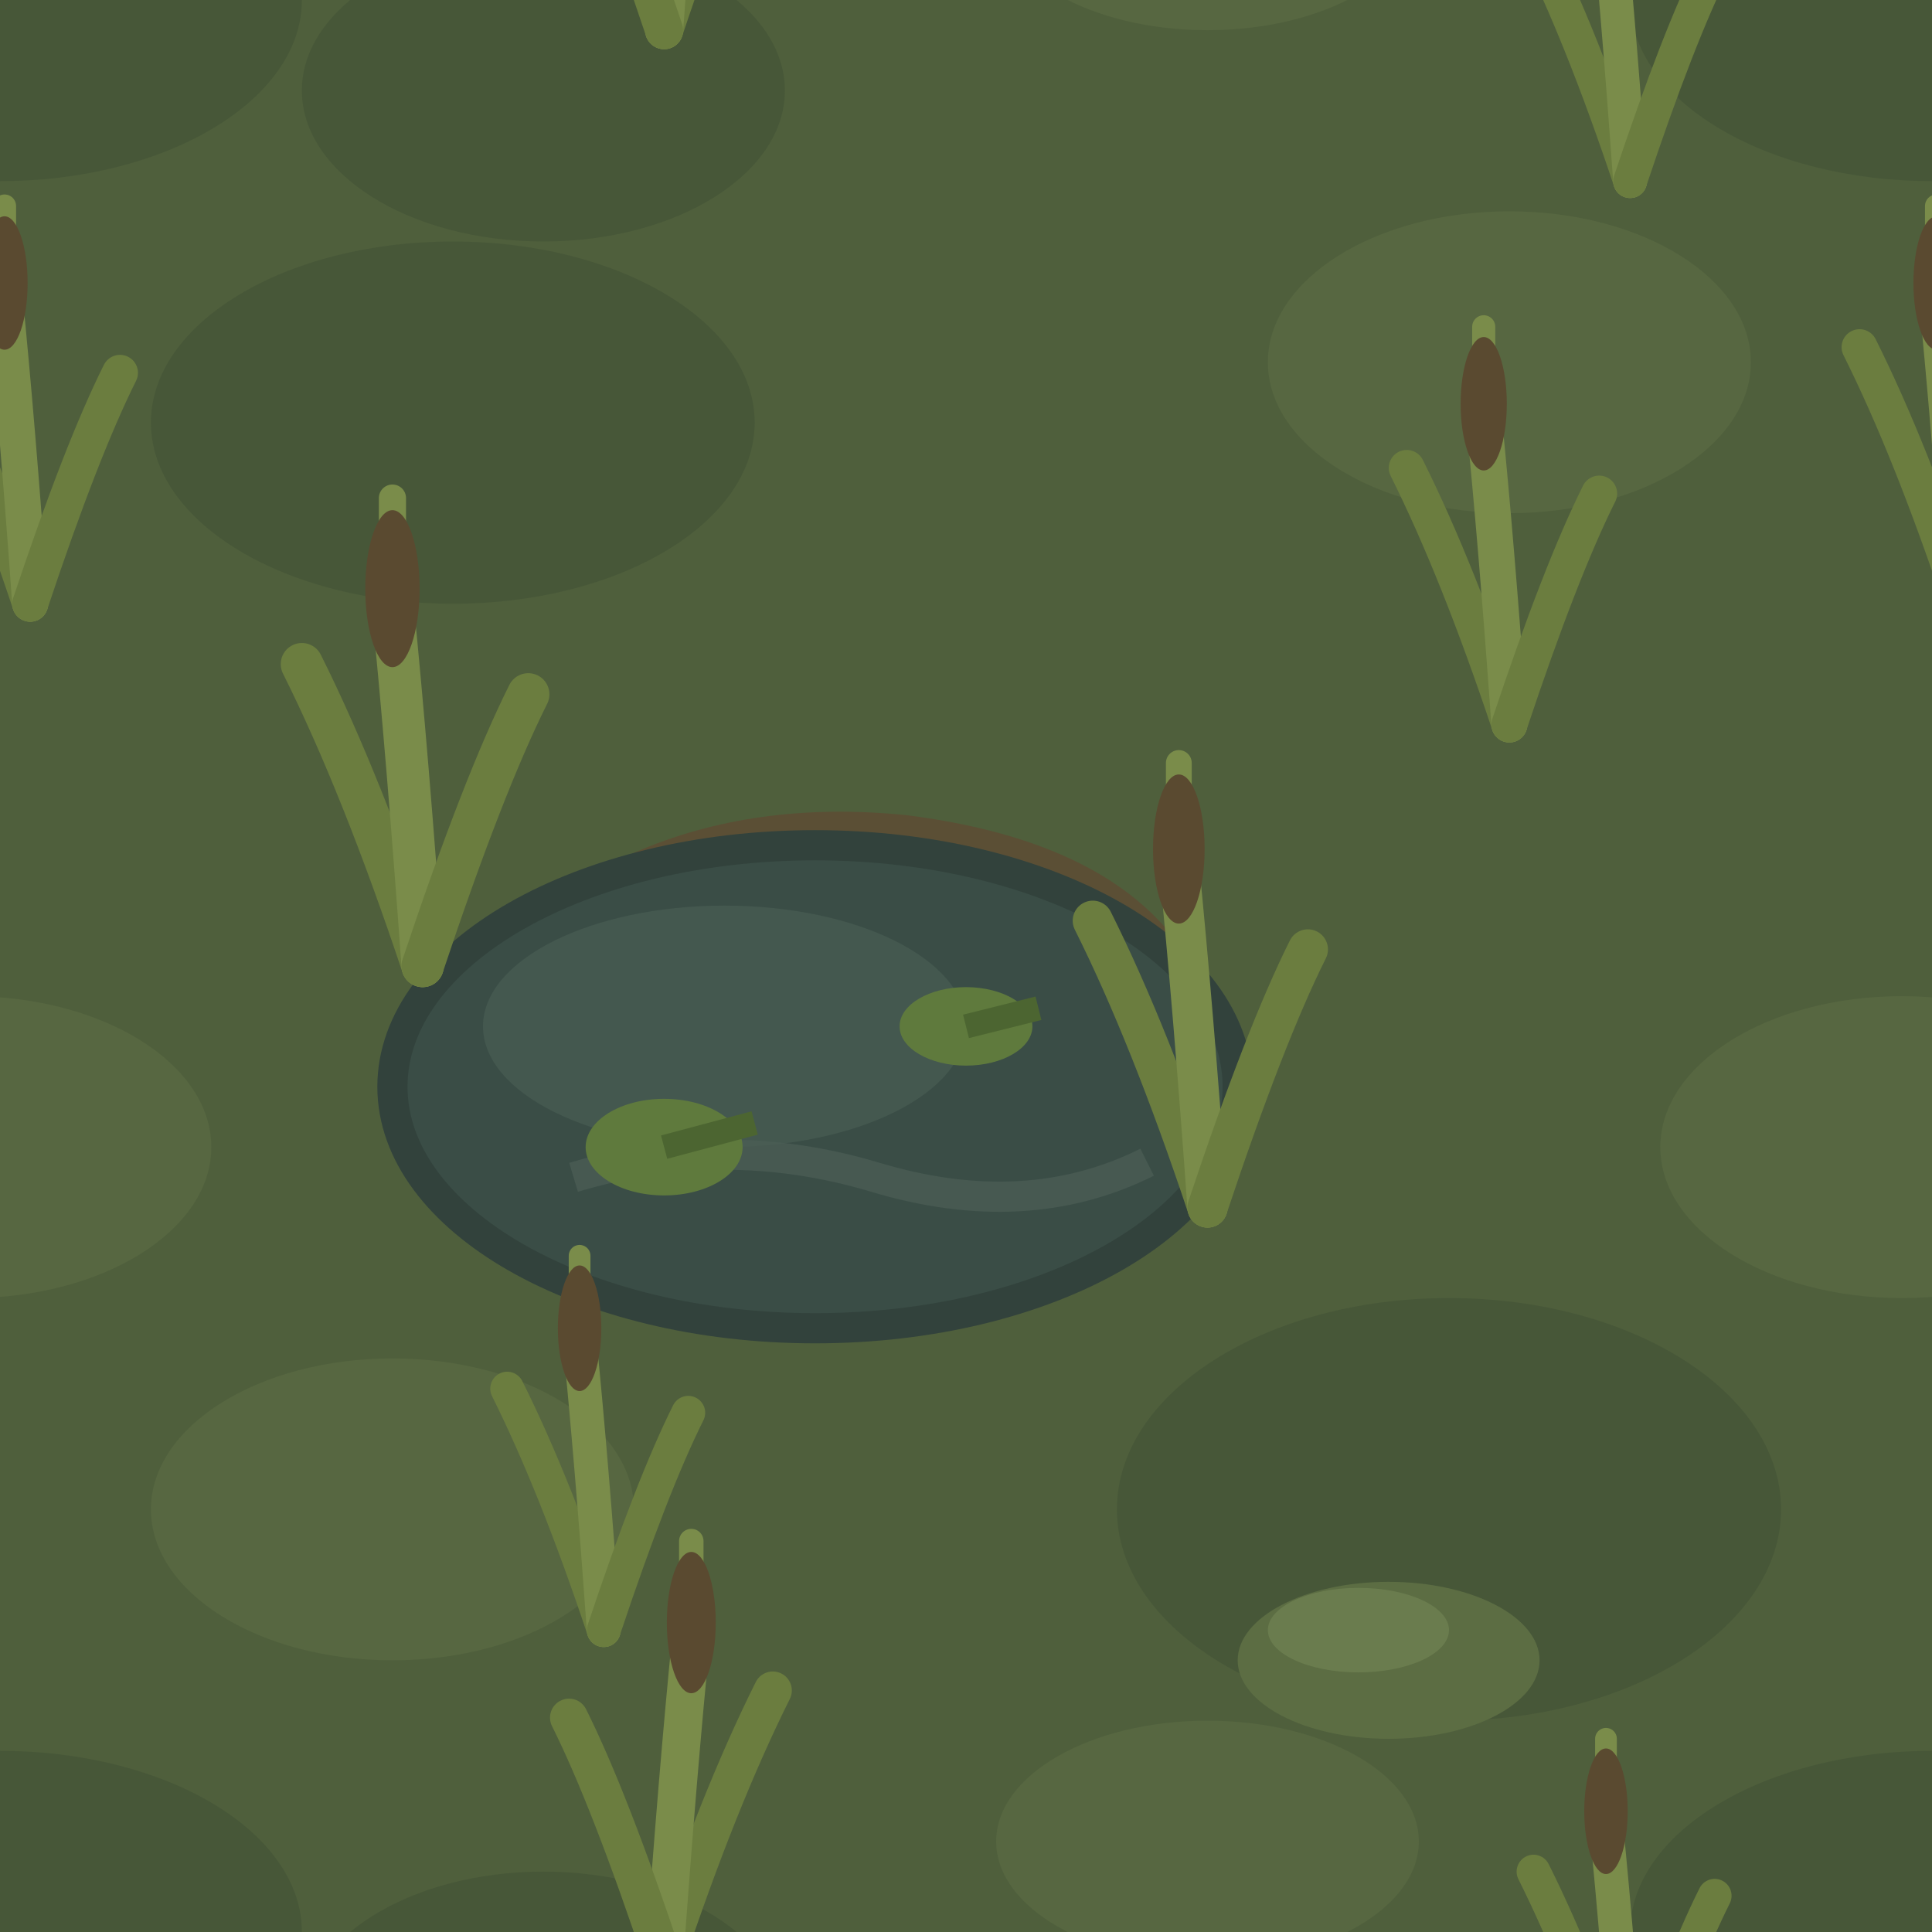
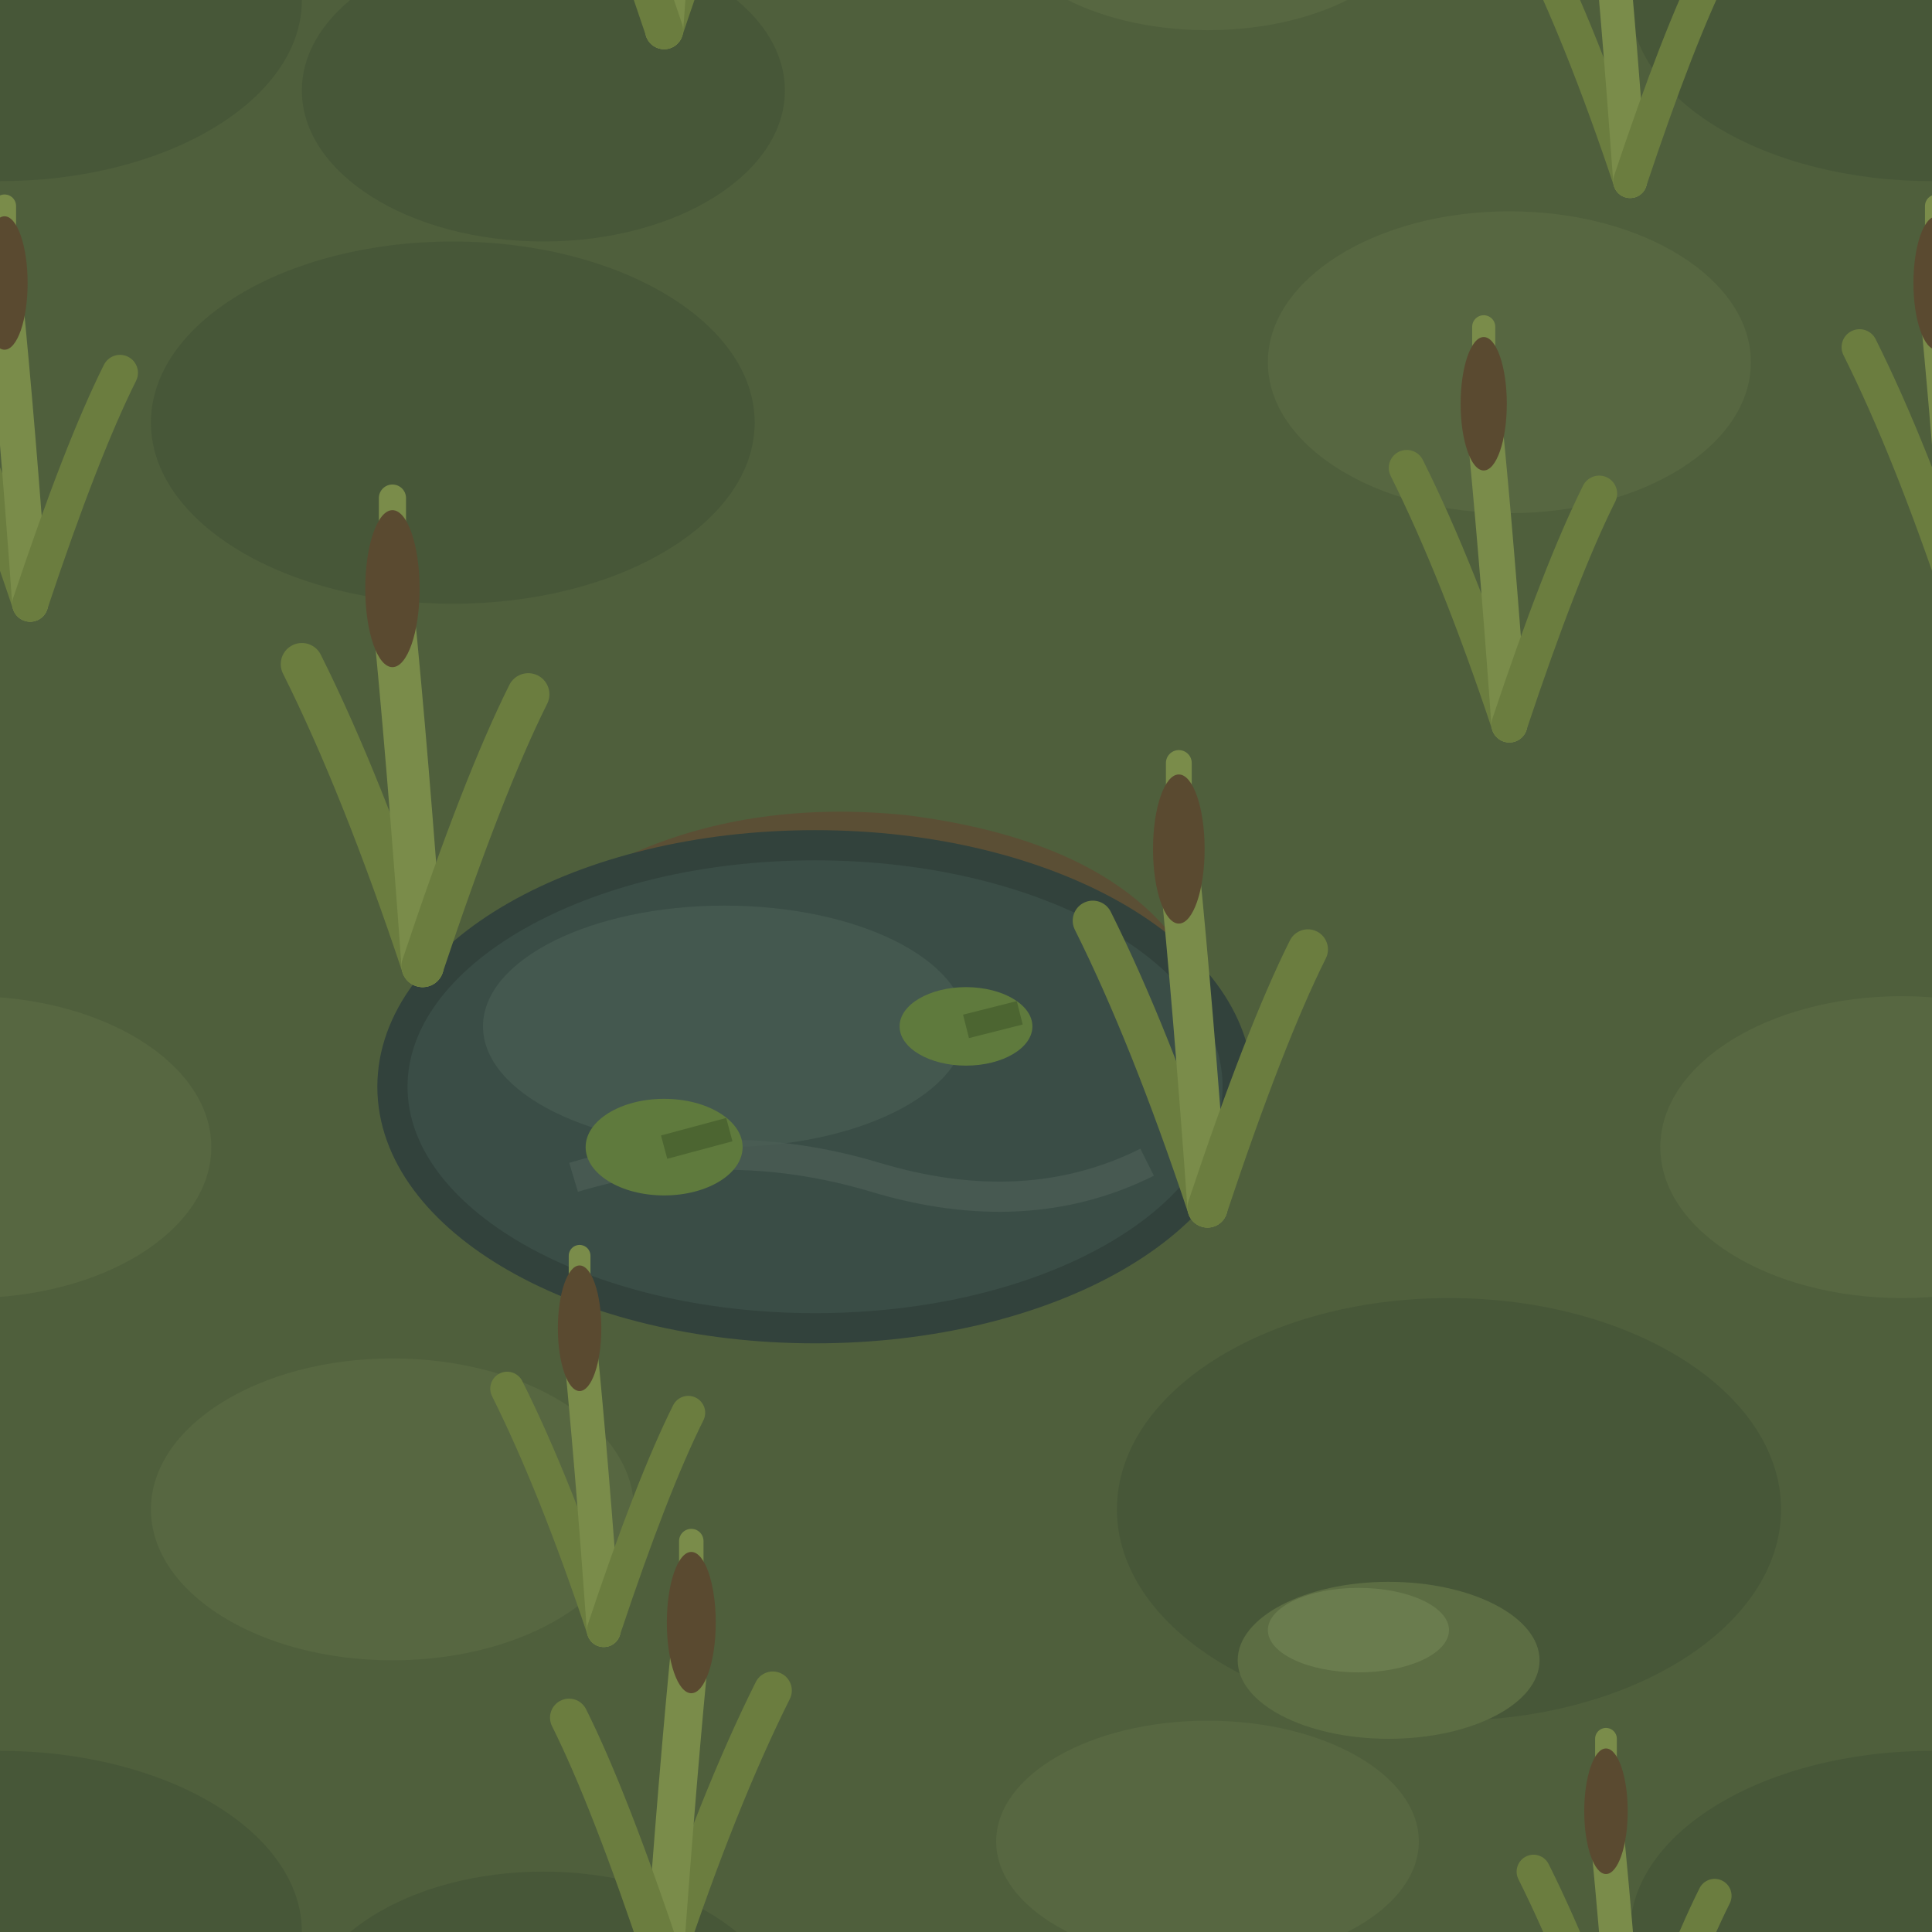
<svg xmlns="http://www.w3.org/2000/svg" viewBox="0 0 64 64">
  <defs>
    <g id="rd" fill="none" stroke-linecap="round">
      <path d="M0 0 Q-2 -6 -4 -10" stroke="#6b7d3f" stroke-width="1.4" />
      <path d="M0 0 Q-0.5 -7 -1 -12" stroke="#7a8c4a" stroke-width="1.4" />
      <path d="M0 0 Q2 -6 3.5 -9" stroke="#6b7d3f" stroke-width="1.4" />
      <path d="M-1 -12 L-1 -15.5" stroke="#7a8c4a" stroke-width="0.9" />
      <ellipse cx="-1" cy="-12.5" rx="0.9" ry="2.6" fill="#5a4a30" />
    </g>
  </defs>
  <rect width="64" height="64" fill="#4f5f3c" />
  <g fill="#475738">
    <ellipse cx="15" cy="14" rx="10" ry="6" />
    <ellipse cx="48" cy="50" rx="11" ry="7" />
  </g>
  <g fill="#576741">
    <ellipse cx="50" cy="12" rx="8" ry="5" />
    <ellipse cx="13" cy="50" rx="8" ry="5" />
  </g>
  <g>
    <ellipse cx="0" cy="0" rx="10" ry="6" fill="#475738" />
    <ellipse cx="64" cy="0" rx="10" ry="6" fill="#475738" />
    <ellipse cx="0" cy="64" rx="10" ry="6" fill="#475738" />
    <ellipse cx="64" cy="64" rx="10" ry="6" fill="#475738" />
    <ellipse cx="-1" cy="38" rx="8" ry="5" fill="#576741" />
    <ellipse cx="63" cy="38" rx="8" ry="5" fill="#576741" />
    <ellipse cx="18" cy="3" rx="8" ry="5" fill="#475738" />
    <ellipse cx="18" cy="67" rx="8" ry="5" fill="#475738" />
    <ellipse cx="40" cy="-3" rx="7" ry="4" fill="#576741" />
    <ellipse cx="40" cy="61" rx="7" ry="4" fill="#576741" />
    <use href="#rd" transform="translate(1 20) scale(0.85)" />
    <use href="#rd" transform="translate(65 20) scale(0.85)" />
    <use href="#rd" transform="translate(54 6) scale(0.8)" />
    <use href="#rd" transform="translate(54 70) scale(0.8)" />
    <use href="#rd" transform="translate(22 1) scale(-0.9 0.9)" />
    <use href="#rd" transform="translate(22 65) scale(-0.9 0.9)" />
  </g>
  <path d="M14 34 Q20 26 30 27 Q38 28 40 33 Q30 30 20 33 Q15 34 14 34 Z" fill="#5b4f35" />
  <ellipse cx="27" cy="36" rx="14" ry="8" fill="#3a4d46" />
  <ellipse cx="27" cy="36" rx="14" ry="8" fill="none" stroke="#32423c" stroke-width="1" />
  <ellipse cx="24" cy="34" rx="8" ry="4" fill="#44584f" />
  <path d="M19 39 Q24 37.5 29 39 T38 38.5" stroke="#4a5c54" stroke-width="1" fill="none" opacity="0.8" />
  <ellipse cx="22" cy="38" rx="2.6" ry="1.6" fill="#5f7a3d" />
-   <path d="M22 38 L25 37.2" stroke="#4c6531" stroke-width="0.8" />
+   <path d="M22 38 L24.16 37.42" stroke="#4c6531" stroke-width="0.8" />
  <ellipse cx="32" cy="34" rx="2.2" ry="1.3" fill="#5f7a3d" />
-   <path d="M32 34 L34.4 33.4" stroke="#4c6531" stroke-width="0.8" />
+   <path d="M32 34 L33.78 33.55" stroke="#4c6531" stroke-width="0.8" />
  <use href="#rd" transform="translate(50 24) scale(0.85)" />
  <use href="#rd" transform="translate(14 32)" />
  <use href="#rd" transform="translate(40 40) scale(0.95)" />
  <ellipse cx="46" cy="55" rx="5" ry="2.6" fill="#5c6d43" />
  <ellipse cx="45" cy="54" rx="3" ry="1.4" fill="#6a7c4e" />
  <use href="#rd" transform="translate(20 54) scale(0.8)" />
</svg>
